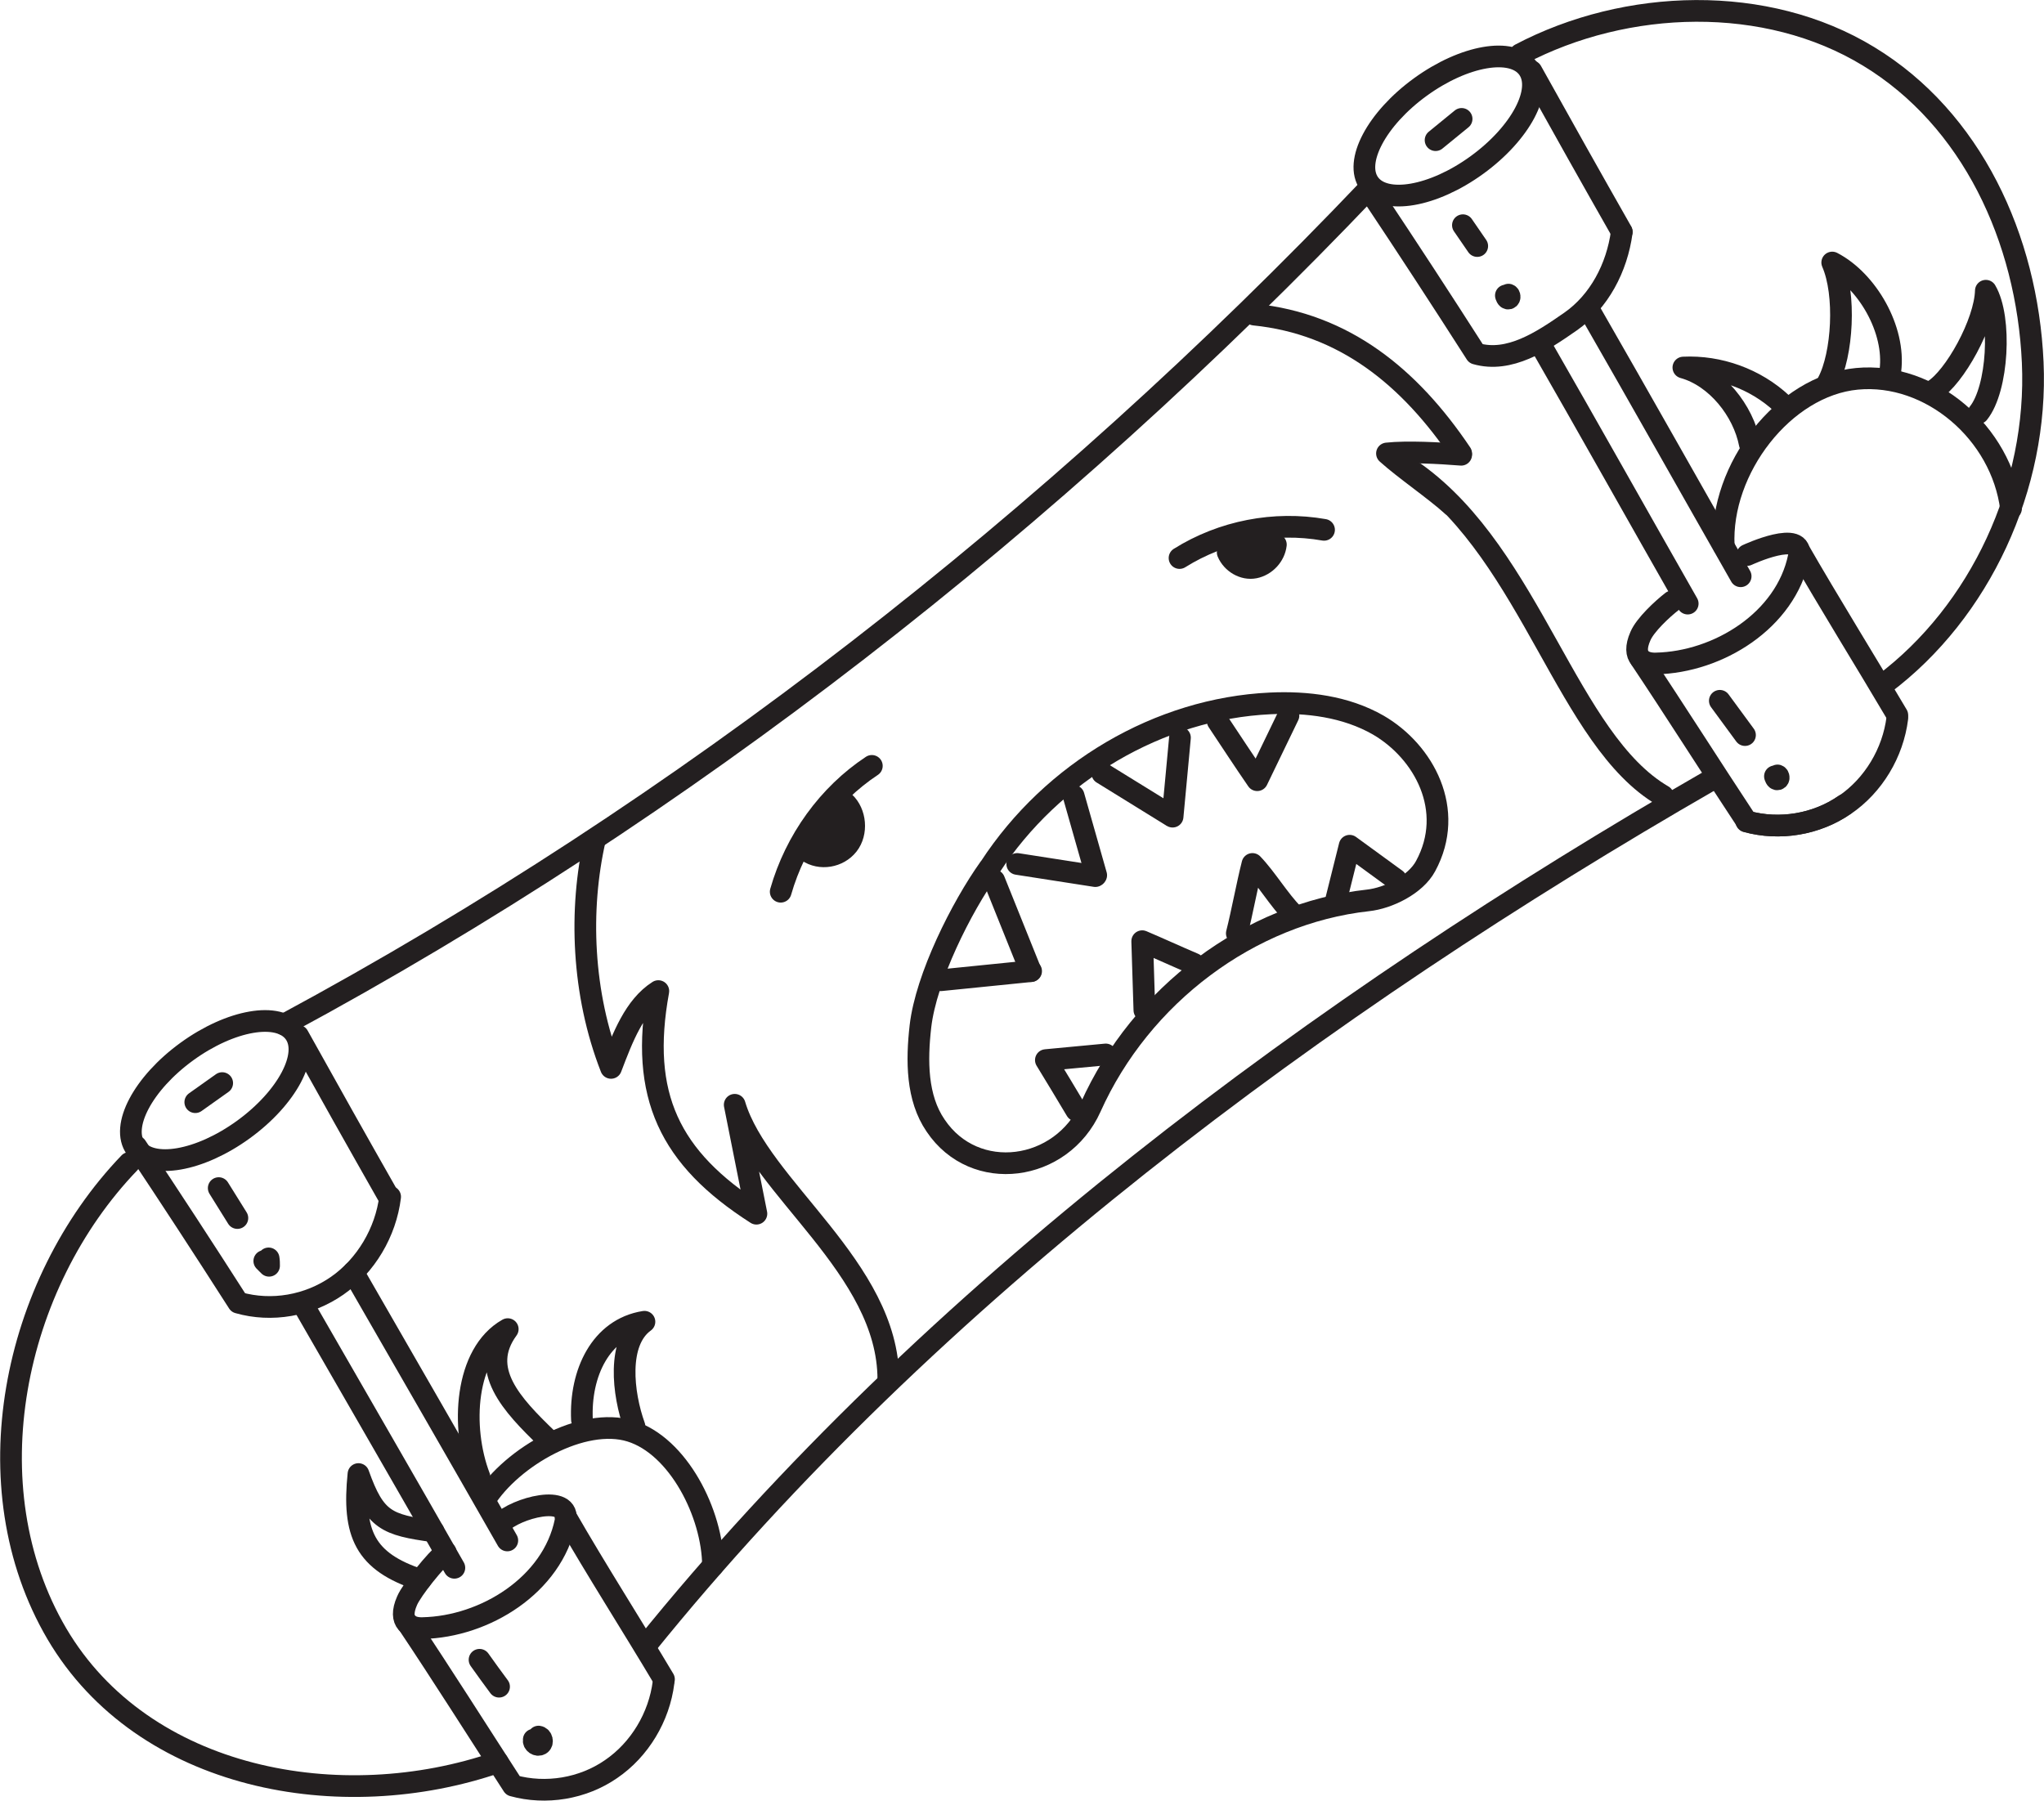
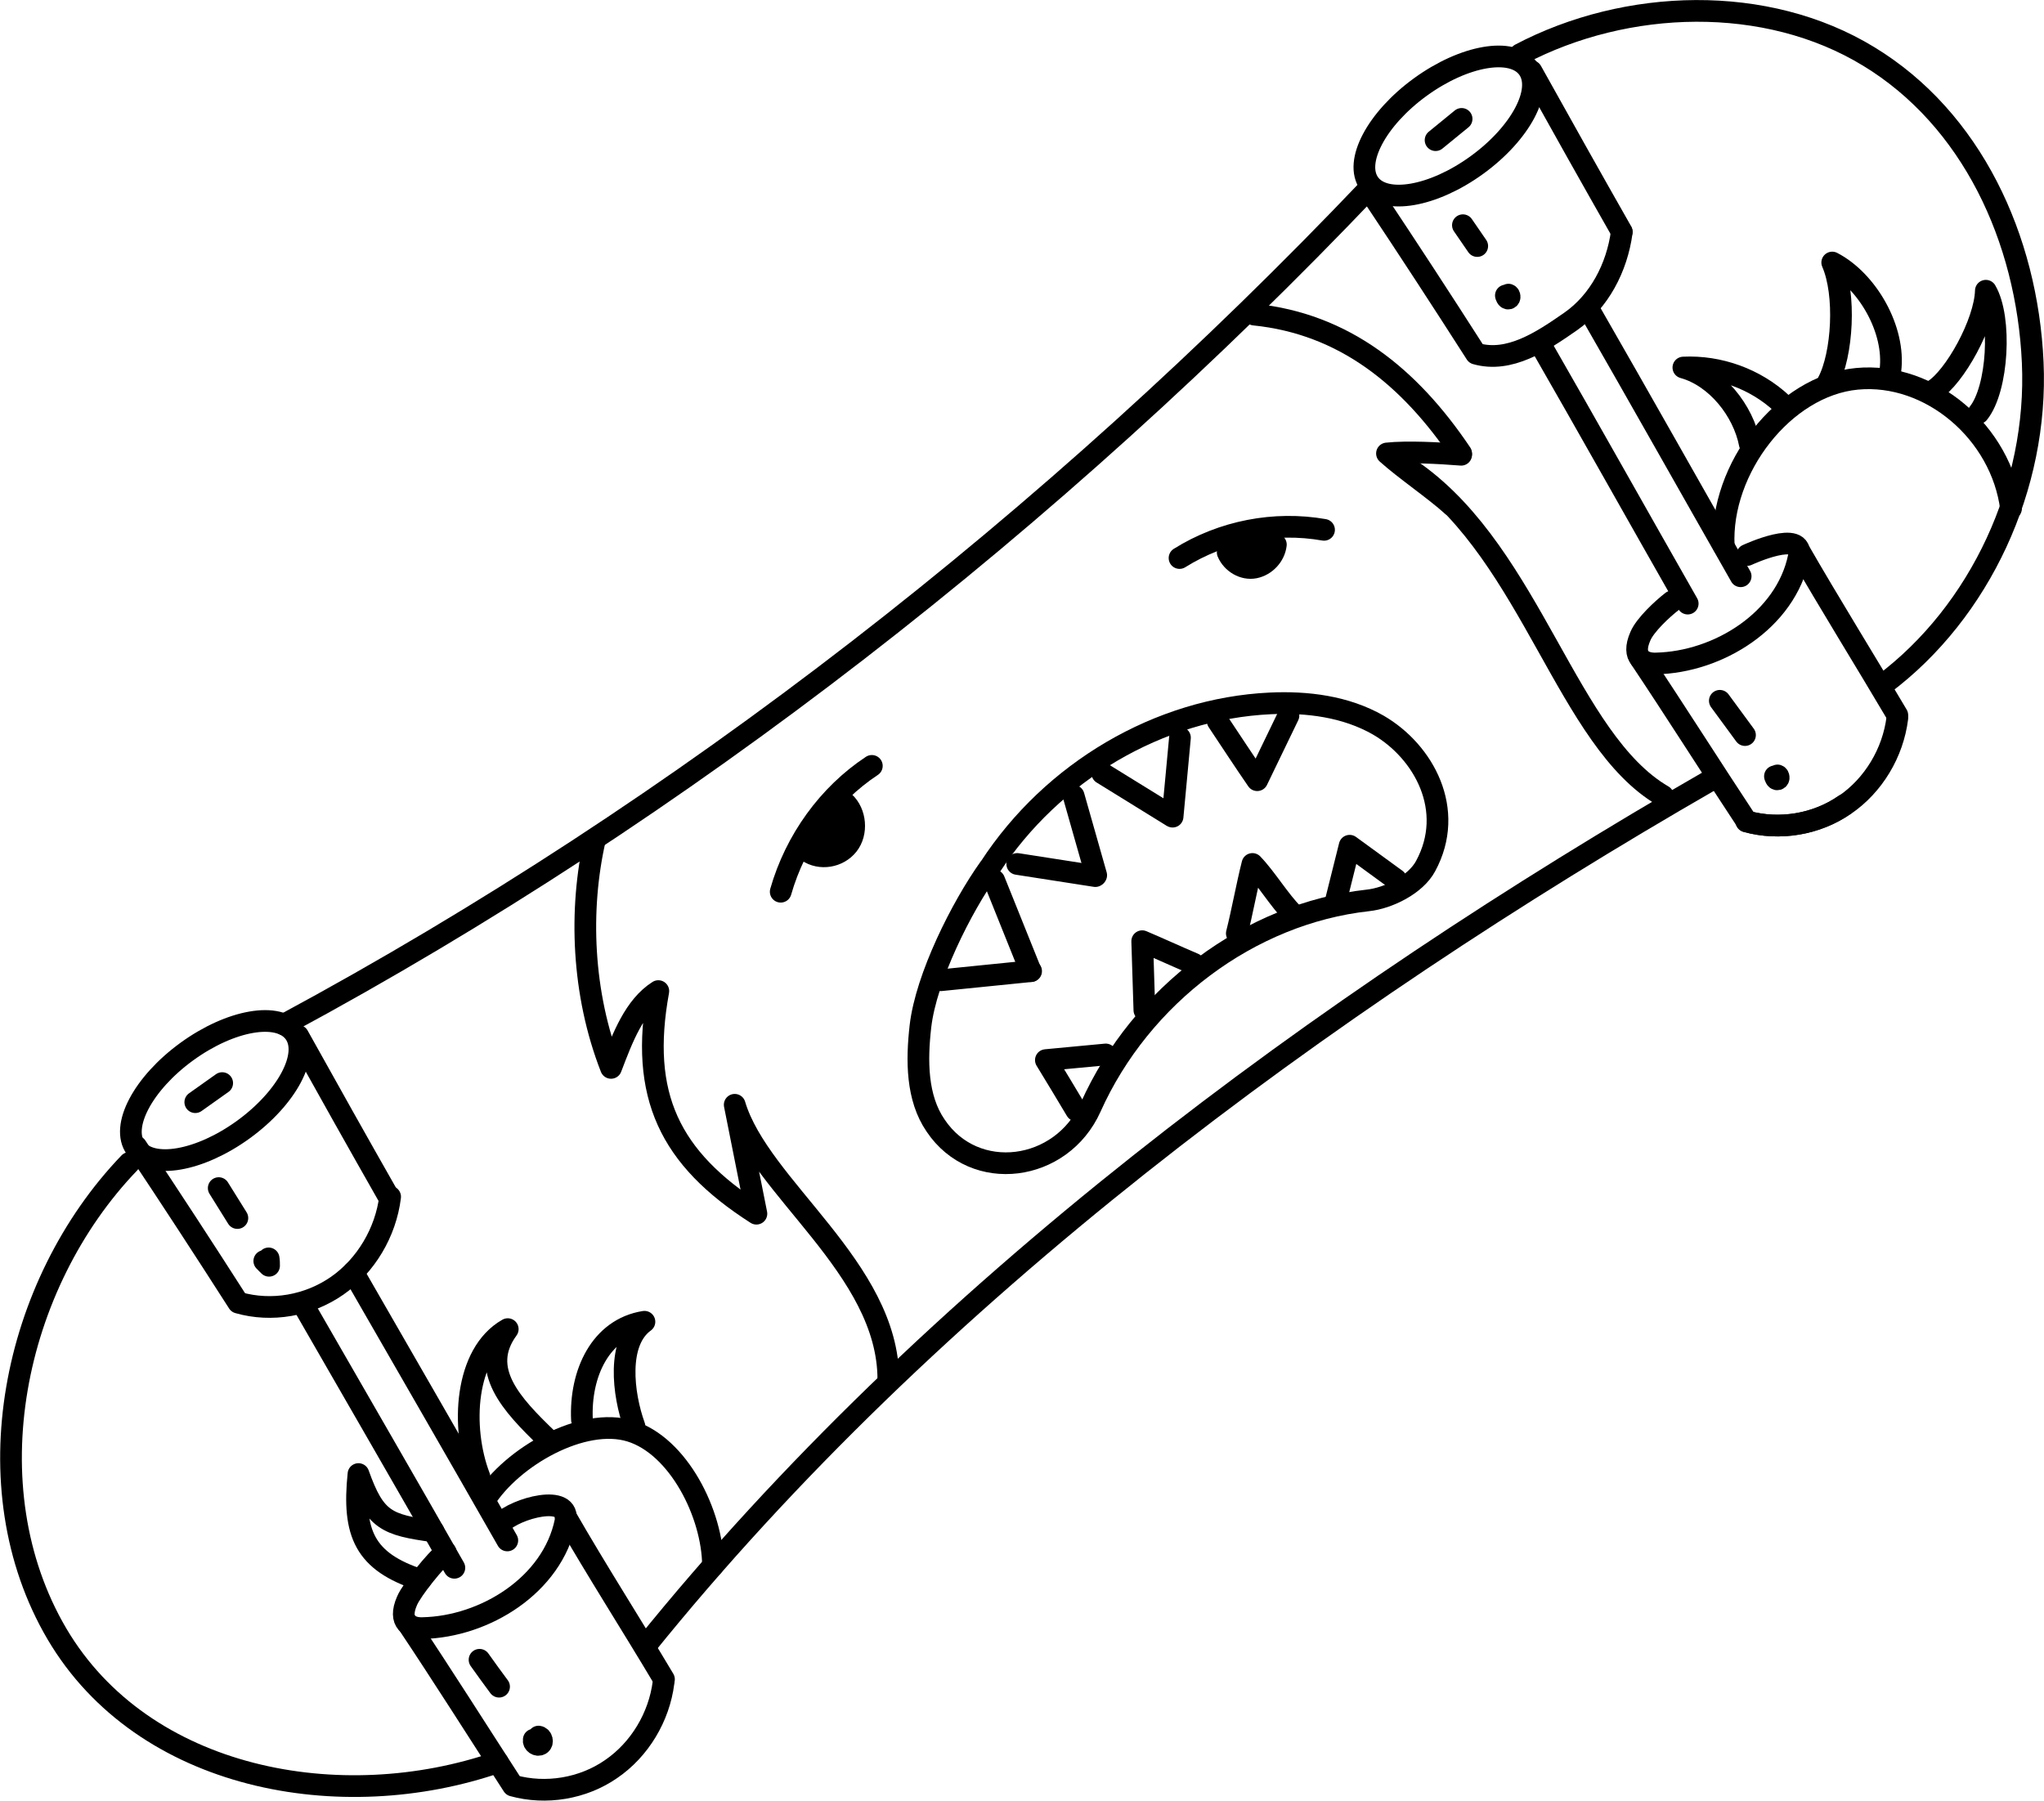
<svg xmlns="http://www.w3.org/2000/svg" id="Layer_5" data-name="Layer 5" viewBox="0 0 47.1 41.5">
  <defs>
    <style>
      .cls-1 {
        fill: none;
-         stroke: #231f20;
+         stroke: #000000;
        stroke-linecap: round;
        stroke-linejoin: round;
        stroke-width: .5px;
      }
    </style>
  </defs>
  <path class="cls-1" d="M31.56,4.33c-7.29,7.66-15.82,14.33-25.01,19.28" />
  <path class="cls-1" d="M39.42,17.98c-8.95,5.15-17.98,11.81-24.56,19.97" />
  <path class="cls-1" d="M11.47,40.61c-3.61,1.25-8.17.42-10.16-2.96-1.99-3.39-1.02-8.05,1.67-10.85" />
  <path class="cls-1" d="M35.03,1.25c2.45-1.29,5.67-1.39,8.03.05,2.37,1.44,3.65,4.19,3.78,7.05.13,2.86-1.21,5.75-3.44,7.42" />
  <path class="cls-1" d="M22.8,20c-.65.91-1.46,2.53-1.59,3.65-.09.79-.09,1.65.35,2.29.9,1.34,2.9,1.07,3.57-.42,1.16-2.59,3.67-4.47,6.39-4.77.47-.05,1.1-.36,1.33-.79.7-1.29-.04-2.64-1.09-3.25-.75-.43-1.64-.54-2.49-.5-2.56.12-5.02,1.57-6.46,3.78" />
  <path class="cls-1" d="M24.8,25.59c-.23-.39-.47-.78-.7-1.16.46-.04.92-.09,1.38-.13" />
  <path class="cls-1" d="M26.37,23.28c-.02-.53-.03-1.06-.05-1.59.4.17.79.35,1.19.52" />
  <path class="cls-1" d="M28.5,21.51c.12-.47.24-1.13.36-1.6.31.32.62.84.94,1.16" />
  <path class="cls-1" d="M30.79,20.73l.31-1.24c.36.26.71.52,1.07.78" />
  <path class="cls-1" d="M21.68,22.59c.69-.07,1.39-.14,2.08-.21" />
  <path class="cls-1" d="M22.91,20.29l.84,2.09" />
  <path class="cls-1" d="M23.44,19.91l1.8.28" />
  <path class="cls-1" d="M24.74,18.34c.17.61.35,1.22.52,1.83" />
  <path class="cls-1" d="M25.4,17.82c.52.32,1.05.65,1.57.97" />
  <path class="cls-1" d="M27.19,17c-.06.61-.11,1.22-.17,1.82" />
  <path class="cls-1" d="M28.06,16.62c.3.45.6.91.91,1.36.24-.5.48-.99.72-1.49" />
  <path class="cls-1" d="M27.18,12.86c.99-.62,2.19-.85,3.33-.65" />
  <path class="cls-1" d="M28.29,12.73c.1.24.37.4.62.35s.46-.27.49-.53" />
  <path class="cls-1" d="M17.99,20.55c.34-1.19,1.1-2.24,2.1-2.9" />
  <path class="cls-1" d="M18.61,19.62c.29.2.71.13.93-.15s.18-.74-.08-.98v.03" />
  <path class="cls-1" d="M28.9,7.25c2.07.21,3.58,1.43,4.77,3.2" />
  <path class="cls-1" d="M33.67,10.48c-.5-.04-1.25-.08-1.71-.03.41.37,1.09.83,1.5,1.2" />
  <path class="cls-1" d="M32.61,10.9c2.69,1.93,3.51,6.16,5.71,7.44" />
  <path class="cls-1" d="M13.71,19.34c-.37,1.62-.3,3.56.37,5.27.27-.71.54-1.42,1.09-1.77-.44,2.41.26,3.85,2.26,5.13-.17-.84-.33-1.67-.5-2.51.57,1.91,3.54,3.76,3.54,6.33" />
  <path class="cls-1" d="M39.72,12.58c-.09-1.77,1.38-3.69,3.07-3.85s3.33,1.24,3.55,2.99" />
  <path class="cls-1" d="M42.12,8.81c.34-.64.42-2.03.1-2.76.81.42,1.46,1.55,1.34,2.49" />
  <path class="cls-1" d="M45.59,9.52c.45-.56.54-2.19.17-2.82-.02.74-.72,2-1.21,2.3" />
  <path class="cls-1" d="M40.32,10.23c-.15-.77-.77-1.55-1.53-1.76.82-.04,1.66.26,2.27.83" />
  <path class="cls-1" d="M11.17,34.57c.63-1,2.26-1.93,3.36-1.59s1.89,1.9,1.9,3.1" />
  <path class="cls-1" d="M13.41,32.72c-.05-1.07.43-2.1,1.44-2.26-.64.46-.5,1.66-.23,2.41" />
  <path class="cls-1" d="M11.05,34.04c-.44-1.15-.34-2.85.65-3.41-.68.93.09,1.74.91,2.53" />
  <path class="cls-1" d="M9.69,36.41c-1.29-.42-1.57-1.07-1.43-2.44.38,1.07.65,1.17,1.73,1.32" />
  <path class="cls-1" d="M4.5,25.4l.62-.44" />
  <path class="cls-1" d="M33.08,3.23l.6-.49" />
  <path class="cls-1" d="M33.71,5.19l.33.48" />
  <path class="cls-1" d="M34.7,6.81s.02.08.06.07.03-.08,0-.09" />
  <path class="cls-1" d="M40.9,17.89s.02.08.06.07.03-.08,0-.09" />
  <path class="cls-1" d="M5.04,27.38c.14.23.29.46.43.69" />
  <path class="cls-1" d="M6.09,29.06l.11.11c0-.06,0-.11-.01-.17" />
  <path class="cls-1" d="M11.05,38.25c.15.21.3.42.45.62" />
  <path class="cls-1" d="M12.3,40.09c-.02.08.08.15.15.11s.04-.17-.04-.18" />
  <path class="cls-1" d="M39.63,16.15l.58.79" />
  <path class="cls-1" d="M19.29,18.74l-.41.73c.17-.2.33-.4.5-.61-.03.16-.06.32-.09.48" />
  <path class="cls-1" d="M28.5,12.64l.63-.08-.41.13" />
  <path class="cls-1" d="M37.8,15.18c.77,1.15,1.65,2.54,2.45,3.75.76.21,1.61.07,2.26-.38.66-.45,1.11-1.2,1.21-2" />
  <path class="cls-1" d="M41.43,12.64c.73,1.27,1.54,2.57,2.29,3.84" />
  <path class="cls-1" d="M35.47,7.89c1.11,1.93,2.32,4.09,3.42,6.02" />
  <path class="cls-1" d="M36.64,7.18c1.11,1.93,2.37,4.17,3.47,6.1" />
  <path class="cls-1" d="M38.53,13.86c-.22.17-.62.54-.73.8-.22.5.08.64.36.63,1.43-.03,2.99-.99,3.29-2.46.14-.66-1.19-.04-1.19-.04" />
  <ellipse class="cls-1" cx="33.38" cy="2.91" rx="2.26" ry="1.11" transform="translate(4.66 20.16) rotate(-35.98)" />
  <path class="cls-1" d="M31.66,4.55c.78,1.17,1.55,2.35,2.35,3.6.77.22,1.52-.28,2.18-.74s1.07-1.24,1.18-2.06" />
  <path class="cls-1" d="M35.29,1.64c.69,1.24,1.38,2.47,2.08,3.7" />
  <path class="cls-1" d="M40.24,18.93c.76.21,1.61.07,2.26-.38" />
  <ellipse class="cls-1" cx="4.96" cy="25.13" rx="2.26" ry="1.11" transform="translate(-13.82 7.71) rotate(-35.98)" />
  <path class="cls-1" d="M3.14,26.42c.78,1.17,1.55,2.35,2.35,3.6.77.22,1.62.07,2.28-.39.66-.46,1.12-1.23,1.22-2.05" />
  <path class="cls-1" d="M6.87,23.87c.69,1.24,1.38,2.47,2.08,3.7" />
  <path class="cls-1" d="M9.4,37.42c.77,1.15,1.63,2.51,2.42,3.73.76.21,1.61.07,2.26-.38.66-.45,1.11-1.2,1.21-2" />
  <path class="cls-1" d="M13.03,34.94c.73,1.27,1.52,2.5,2.27,3.76" />
  <path class="cls-1" d="M7.05,30.18c1.11,1.93,2.32,4.02,3.42,5.95" />
  <path class="cls-1" d="M8.14,29.32c1.11,1.93,2.45,4.25,3.55,6.18" />
  <path class="cls-1" d="M10.27,35.77c-.22.17-.78.86-.89,1.12-.22.5.08.64.36.63,1.43-.03,2.99-.99,3.29-2.46.14-.66-1.16-.3-1.48.04" />
</svg>
